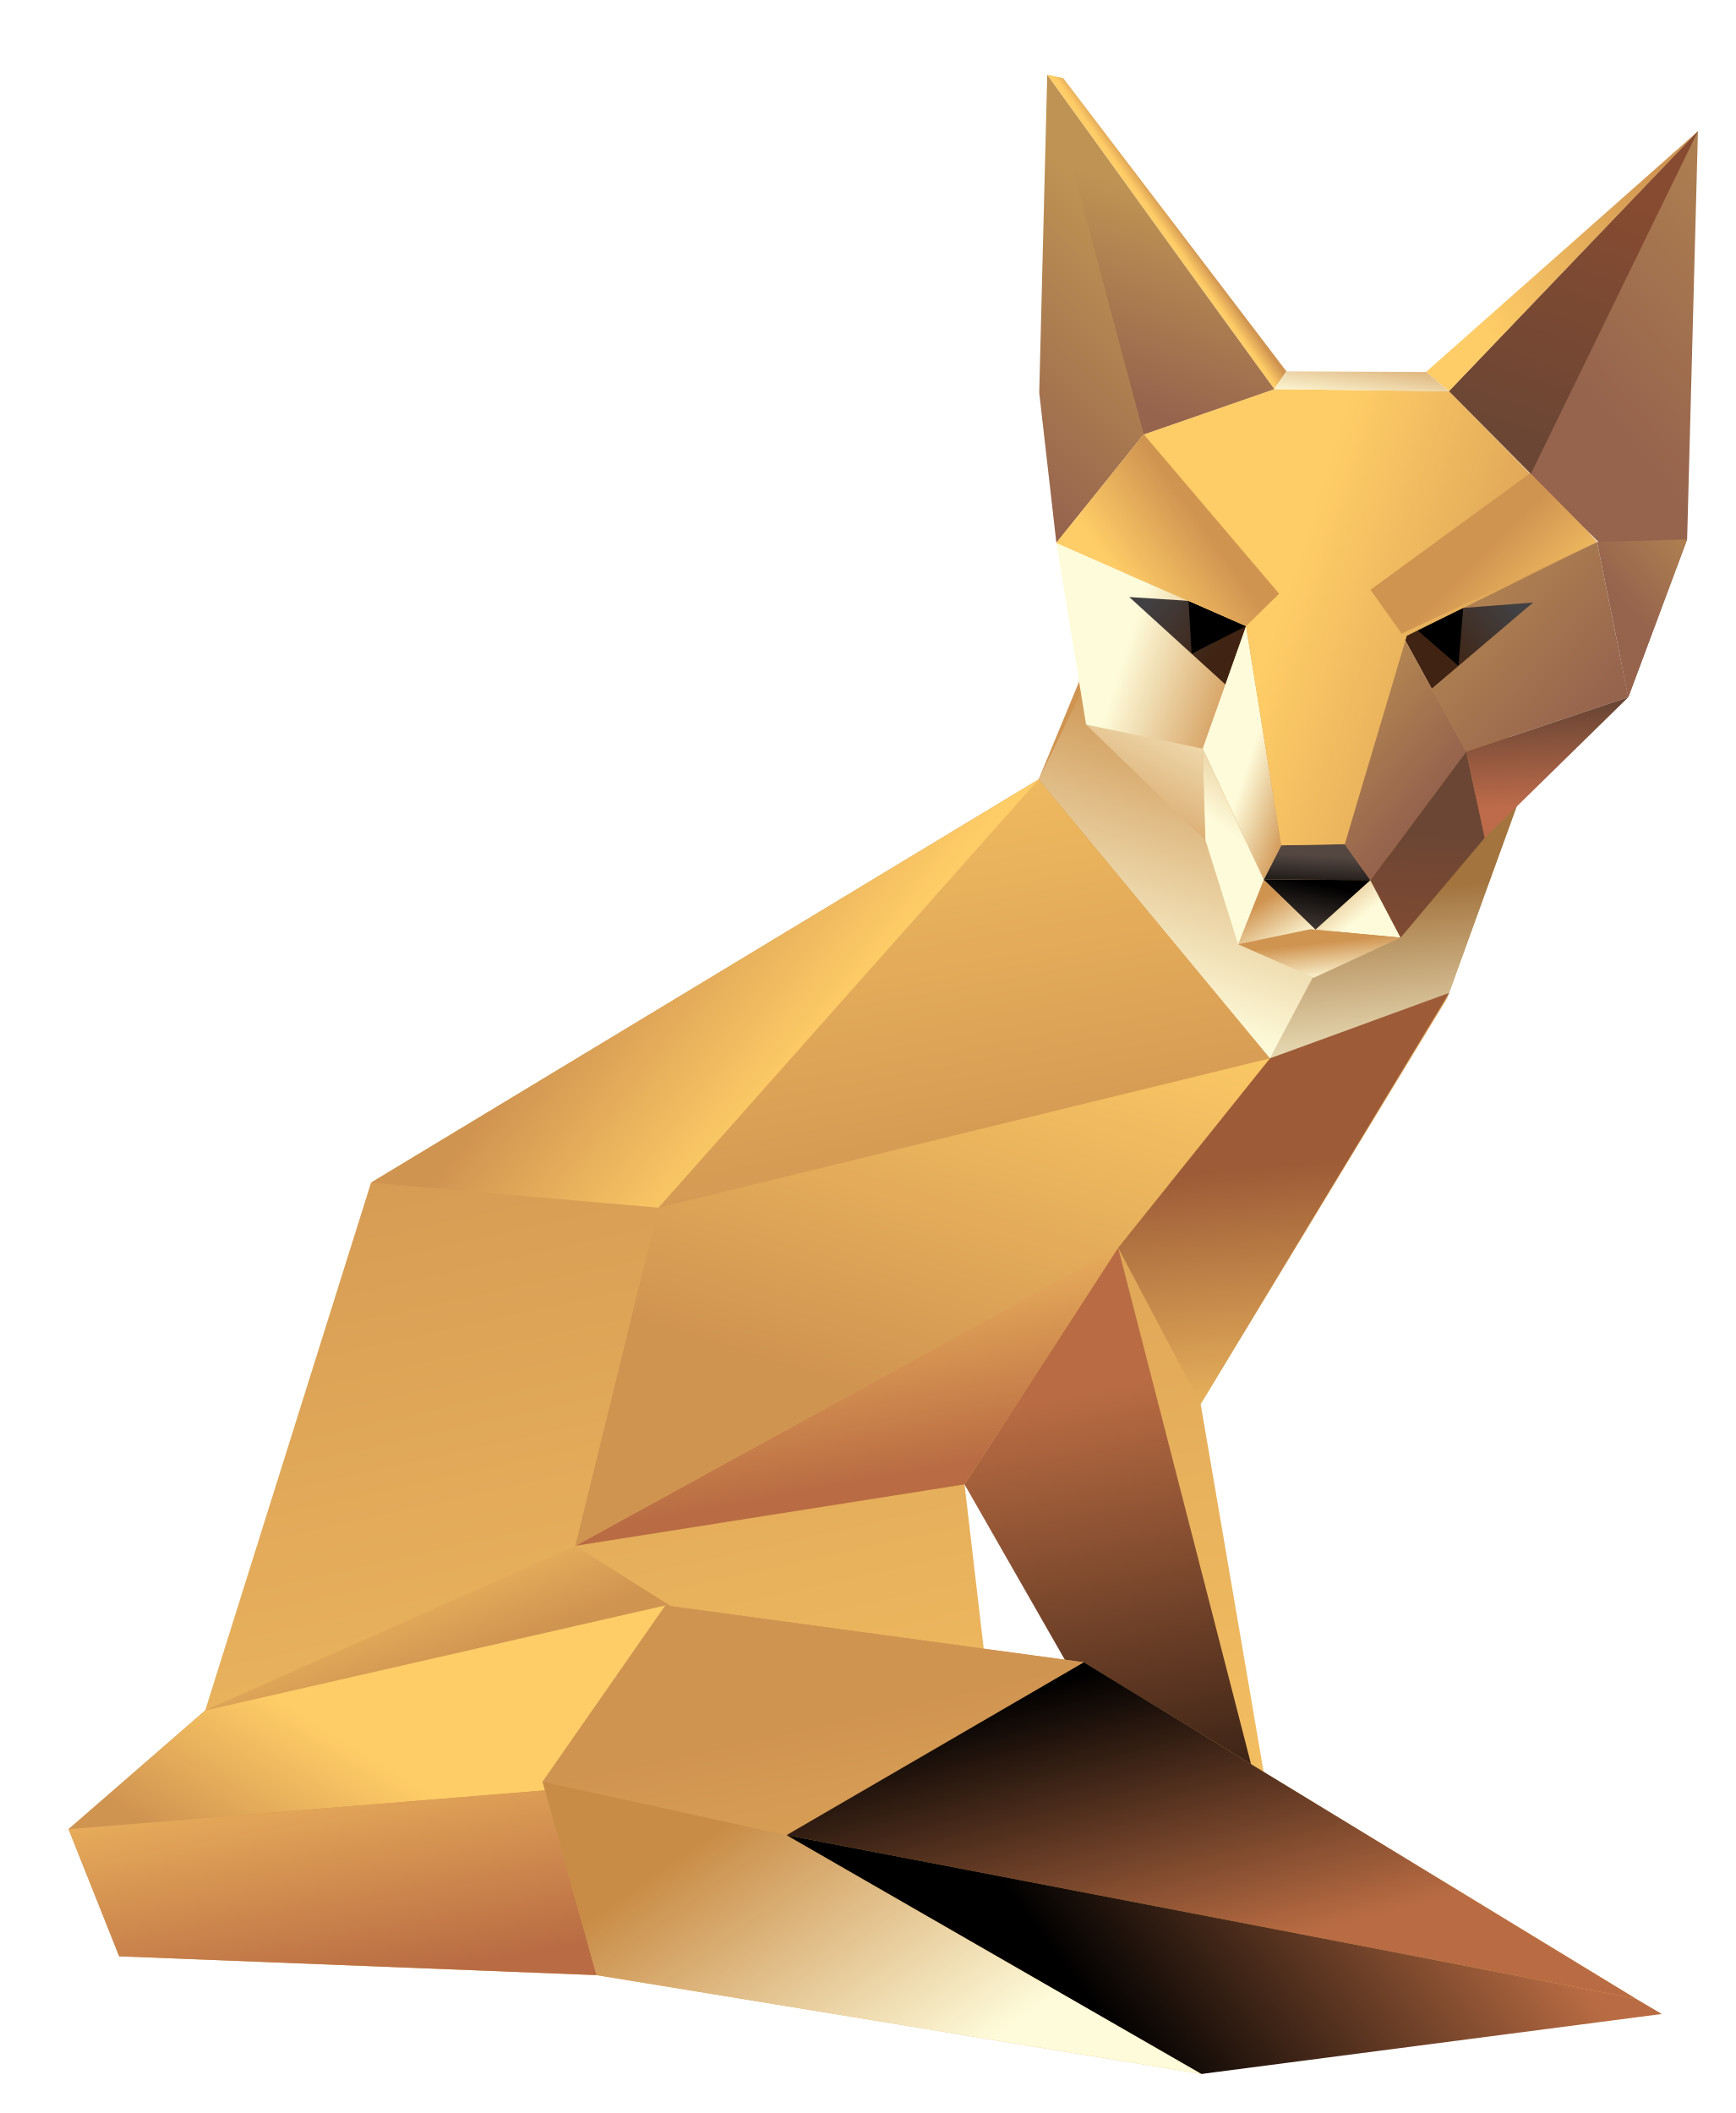
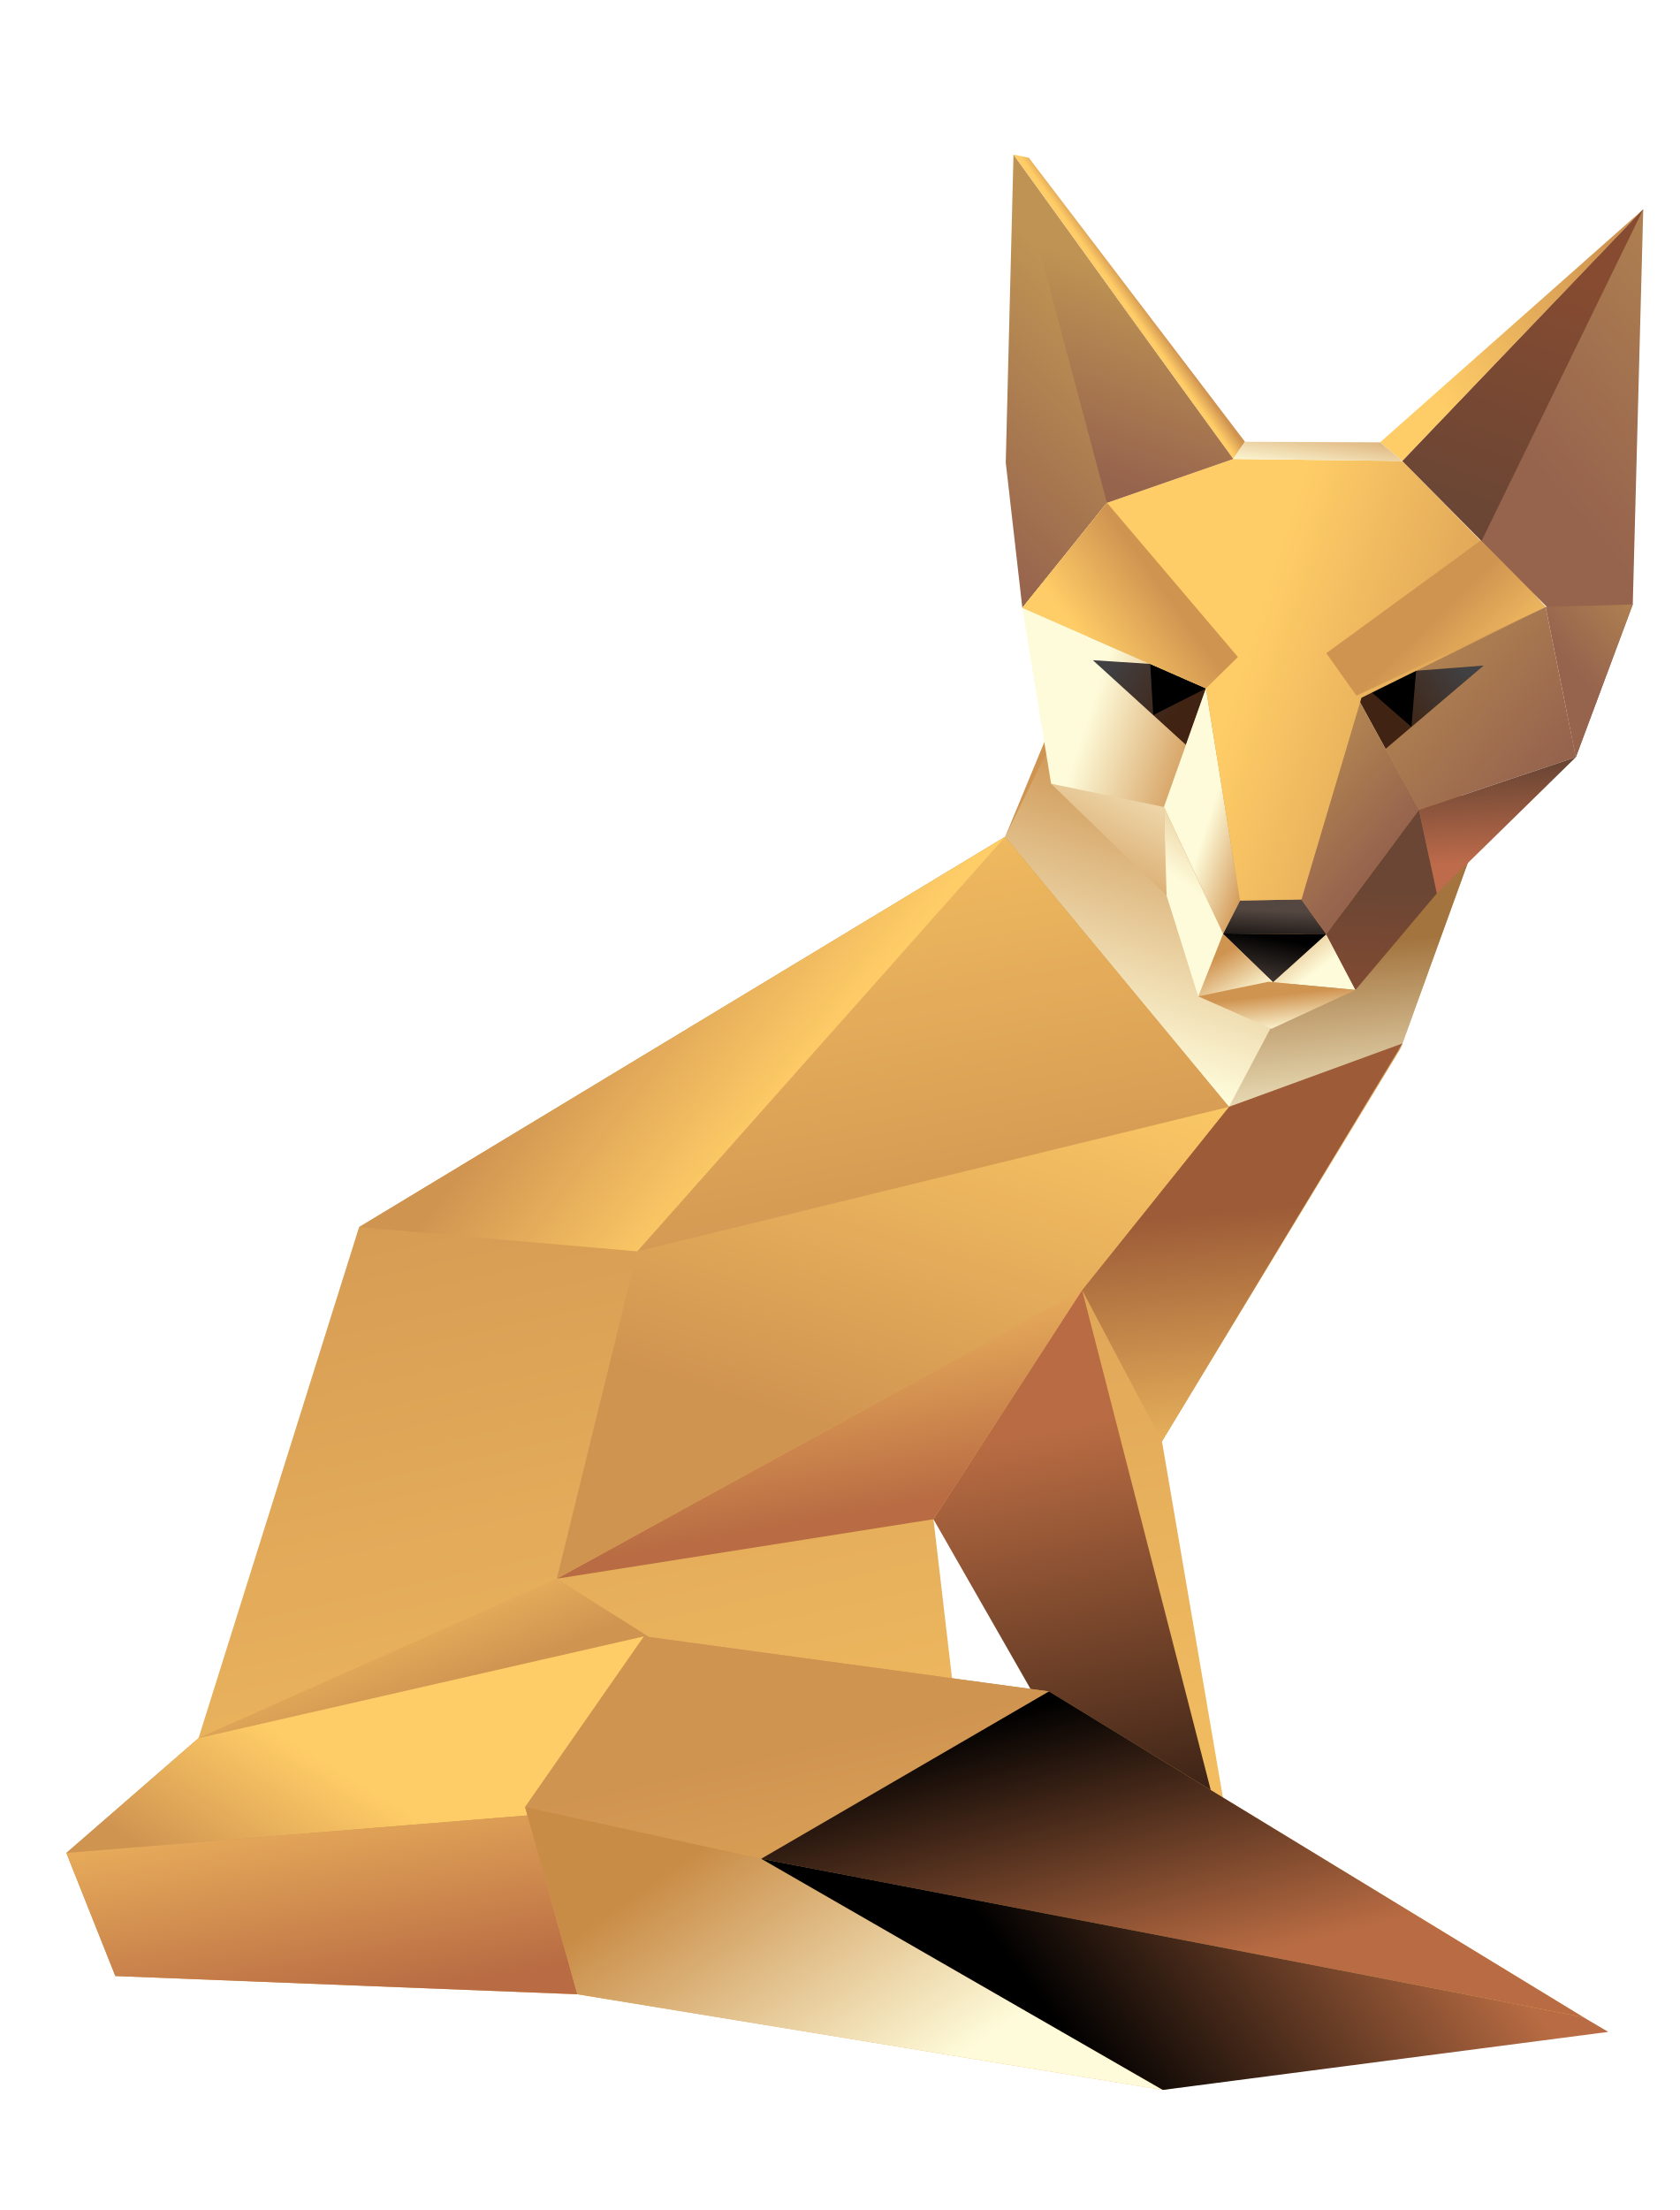
- <svg xmlns="http://www.w3.org/2000/svg" version="1.1" id="svg-layer" x="0px" y="0px" width="322px" height="392px" viewBox="0 0 322 392" enable-background="new 0 0 322 392" xml:space="preserve">
+ <svg xmlns="http://www.w3.org/2000/svg" version="1.1" id="svg-layer" x="0px" y="0px" width="222px" height="292px" viewBox="0 0 322 392" enable-background="new 0 0 322 392" xml:space="preserve">
  <linearGradient id="SVGID_1_" gradientUnits="userSpaceOnUse" x1="190.071" y1="131.97" x2="222.065" y2="370.144" gradientTransform="matrix(0.9964 -0.0852 0.0852 0.9964 -52.8605 51.5599)">
    <stop offset="0" style="stop-color:#D09451" />
    <stop offset="1" style="stop-color:#FFCD67" />
  </linearGradient>
  <polygon fill="url(#SVGID_1_)" points="213.055,95.366 192.691,144.594 68.829,219.42 38.063,317.327 121.14,300.587 182.5,305.835  178.942,275.382 211.207,316.358 234.689,330.21 222.75,260.472 268.496,185.15 284.9,139.703 " />
  <linearGradient id="SVGID_2_" gradientUnits="userSpaceOnUse" x1="217.093" y1="255.782" x2="231.657" y2="364.206" gradientTransform="matrix(0.9982 -0.0594 0.0594 0.9982 -34.3766 16.7626)">
    <stop offset="0" style="stop-color:#B96C43" />
    <stop offset="1" style="stop-color:#000000" />
  </linearGradient>
  <polygon fill="url(#SVGID_2_)" points="207.707,325.667 234.025,334.769 207.438,231.462 178.942,275.382 " />
  <linearGradient id="SVGID_3_" gradientUnits="userSpaceOnUse" x1="284.281" y1="165.571" x2="285.641" y2="204.3" gradientTransform="matrix(0.9982 -0.0594 0.0594 0.9982 -34.3766 16.7626)">
    <stop offset="0" style="stop-color:#A3743E" />
    <stop offset="1" style="stop-color:#FEFBDA" />
  </linearGradient>
  <polygon fill="url(#SVGID_3_)" points="235.584,196.353 268.496,185.15 283.74,143.129 245.795,165.612 " />
  <linearGradient id="SVGID_4_" gradientUnits="userSpaceOnUse" x1="257.115" y1="128.653" x2="234.932" y2="184.554" gradientTransform="matrix(0.9982 -0.0594 0.0594 0.9982 -34.3766 16.7626)">
    <stop offset="0" style="stop-color:#C98C46" />
    <stop offset="1" style="stop-color:#FEFBDA" />
  </linearGradient>
  <polygon fill="url(#SVGID_4_)" points="192.691,144.594 235.584,196.353 248.332,172.309 206.697,116.062 " />
  <g>
    <g id="fox-nose-tip">
      <linearGradient id="SVGID_6_" gradientUnits="userSpaceOnUse" x1="272.486" y1="155.159" x2="271.989" y2="163.063" gradientTransform="matrix(1 -0.0082 0.0082 1 -29.1484 5.8137)">
        <stop offset="0" style="stop-color:#544741" />
        <stop offset="1" style="stop-color:#000000" />
      </linearGradient>
      <polygon fill="url(#SVGID_6_)" points="249.488,156.608 237.707,156.823 234.486,163.126 254.244,163.294   " />
      <linearGradient id="SVGID_7_" gradientUnits="userSpaceOnUse" x1="269.906" y1="170.992" x2="272.052" y2="160.321" gradientTransform="matrix(1 -0.0082 0.0082 1 -29.1484 5.8137)">
        <stop offset="0" style="stop-color:#544741" />
        <stop offset="1" style="stop-color:#000000" />
      </linearGradient>
      <polygon fill="url(#SVGID_7_)" points="234.486,163.126 234.445,163.202 244.055,172.489 254.244,163.294   " />
    </g>
    <linearGradient id="SVGID_8_" gradientUnits="userSpaceOnUse" x1="205.981" y1="77.392" x2="241.71" y2="41.664" gradientTransform="matrix(1 -0.0082 0.0082 1 -29.1484 5.8137)">
      <stop offset="0" style="stop-color:#96634D" />
      <stop offset="1" style="stop-color:#BF9353" />
    </linearGradient>
    <polygon fill="url(#SVGID_8_)" points="192.801,72.872 194.285,13.855 236.393,72.186 212.201,80.583 195.98,100.708  " />
    <linearGradient id="SVGID_13_" gradientUnits="userSpaceOnUse" x1="325.55" y1="128.051" x2="287.576" y2="95.503" gradientTransform="matrix(1 -0.0082 0.0082 1 -29.1484 5.8137)">
      <stop offset="0" style="stop-color:#96634D" />
      <stop offset="1" style="stop-color:#BF9353" />
    </linearGradient>
    <polygon id="eye-sock-right" fill="url(#SVGID_13_)" points="296.285,100.544 302.094,129.341 272.018,139.424 260.039,117.562  " />
    <linearGradient id="SVGID_10_" gradientUnits="userSpaceOnUse" x1="259.492" y1="125.008" x2="236.824" y2="117.452" gradientTransform="matrix(1 -0.0082 0.0082 1 -29.1484 5.8137)">
      <stop offset="0" style="stop-color:#D09451" />
      <stop offset="1" style="stop-color:#FEFBDA" />
    </linearGradient>
    <polygon id="eye-socket-left" fill="url(#SVGID_10_)" points="195.98,100.708 201.498,134.427 224.842,143.088 231.178,116.158  " />
    <linearGradient id="SVGID_16_" gradientUnits="userSpaceOnUse" x1="307.613" y1="107.537" x2="294.484" y2="116.775" gradientTransform="matrix(1 -0.0082 0.0082 1 -29.1484 5.8137)">
      <stop offset="0" style="stop-color:#414042" />
      <stop offset="1" style="stop-color:#402312" />
    </linearGradient>
    <polygon id="eye-right" fill="url(#SVGID_16_)" points="271.461,112.781 260.039,117.562 265.619,127.75 284.412,111.785  " />
    <linearGradient id="SVGID_17_" gradientUnits="userSpaceOnUse" x1="528.249" y1="106.674" x2="515.479" y2="115.66" gradientTransform="matrix(-1 0.0082 0.0082 1 741.0635 -0.2004)">
      <stop offset="0" style="stop-color:#414042" />
      <stop offset="1" style="stop-color:#402312" />
    </linearGradient>
    <polygon id="eye-left" fill="url(#SVGID_17_)" points="220.498,111.468 231.178,116.158 227.342,126.984 209.5,110.761  " />
    <polygon id="pupil-left" points="231.178,116.158 221.076,121.285 220.498,111.468  " />
    <polygon id="pupil-right" points="270.566,123.544 262.512,116.525 271.461,112.781  " />
    <g id="right-eyebrow" transform="translate(-3.43399 -12.019)">
      <animateTransform attributeType="XML" attributeName="transform" type="translate" from="-4,-14" to="0,0" begin="0s" dur="6s" values="-4,-14;0,0;-4,-14;-4,-14" keySplines="              0.6 0.1 0.8 0.1;              0.1 0.8 0.1 1;              0.1 0.8 0.1 1" keyTimes="              0;0.05;0.1;1" calcMode="spline" repeatCount="indefinite" />
      <linearGradient id="SVGID_16_" gradientUnits="userSpaceOnUse" x1="307.613" y1="107.537" x2="294.484" y2="116.775" gradientTransform="matrix(1 -0.0082 0.0082 1 -29.1484 5.8137)">
        <stop offset="0" style="stop-color:#414042" />
        <stop offset="1" style="stop-color:#402312" />
      </linearGradient>
      <polygon id="eye-right" fill="url(#SVGID_15_)" points="271.461,112.781 260.039,117.562 265.619,127.75 284.412,111.785  " />
    </g>
    <g id="left-eyebrow" transform="translate(3.43399 -12.019)">
      <animateTransform attributeType="XML" attributeName="transform" type="translate" from="4,-14" to="0,0" begin="0s" dur="6s" values="4,-14;0,0;4,-14;-4,-14" keySplines="              0.6 0.1 0.8 0.1;              0.1 0.8 0.1 1;              0.1 0.8 0.1 1" keyTimes="              0;0.05;0.1;1" calcMode="spline" repeatCount="indefinite" />
      <linearGradient id="SVGID_17_" gradientUnits="userSpaceOnUse" x1="528.249" y1="106.674" x2="515.479" y2="115.66" gradientTransform="matrix(-1 0.0082 0.0082 1 741.0635 -0.2004)">
        <stop offset="0" style="stop-color:#414042" />
        <stop offset="1" style="stop-color:#402312" />
      </linearGradient>
      <polygon id="eye-left" fill="url(#SVGID_14_)" points="220.498,111.468 231.178,116.158 227.342,126.984 209.5,110.761  " />
    </g>
    <linearGradient id="SVGID_11_" gradientUnits="userSpaceOnUse" x1="271.097" y1="139.377" x2="260.241" y2="135.758" gradientTransform="matrix(1 -0.0082 0.0082 1 -29.1484 5.8137)">
      <stop offset="0" style="stop-color:#D09451" />
      <stop offset="1" style="stop-color:#FEFBDA" />
    </linearGradient>
    <polygon id="nose-side-left" fill="url(#SVGID_11_)" points="223.121,138.893 234.486,163.126 237.707,156.823 231.178,116.158  " />
    <linearGradient id="SVGID_12_" gradientUnits="userSpaceOnUse" x1="293.548" y1="144.137" x2="269.619" y2="123.626" gradientTransform="matrix(1 -0.0082 0.0082 1 -29.1484 5.8137)">
      <stop offset="0" style="stop-color:#96634D" />
      <stop offset="1" style="stop-color:#BF9353" />
    </linearGradient>
    <polygon id="nose-side-right" fill="url(#SVGID_12_)" points="260.039,117.562 272.018,139.424 254.244,163.294 249.488,156.608  " />
    <linearGradient id="SVGID_9_" gradientUnits="userSpaceOnUse" x1="320.131" y1="124.066" x2="266.788" y2="106.285" gradientTransform="matrix(1 -0.0082 0.0082 1 -29.1484 5.8137)">
      <stop offset="0" style="stop-color:#D09451" />
      <stop offset="1" style="stop-color:#FFCD67" />
    </linearGradient>
    <polygon fill="url(#SVGID_9_)" points="249.488,156.608 260.994,117.951 296.285,100.544 268.85,72.577 236.393,72.186  212.201,80.583 195.98,100.708 231.178,116.158 237.707,156.823  " />
    <linearGradient id="SVGID_14_" gradientUnits="userSpaceOnUse" x1="251.51" y1="93.588" x2="236.491" y2="104.156" gradientTransform="matrix(1 -0.0082 0.0082 1 -29.1484 5.8137)">
      <stop offset="0" style="stop-color:#D09451" />
      <stop offset="1" style="stop-color:#FFCD67" />
    </linearGradient>
    <polygon id="brow-left" fill="url(#SVGID_14_)" points="212.201,80.583 237.309,110.144 231.178,116.158 195.98,100.708  " />
    <linearGradient id="SVGID_15_" gradientUnits="userSpaceOnUse" x1="302.179" y1="100.565" x2="317.346" y2="116.377" gradientTransform="matrix(1 -0.0082 0.0082 1 -29.1484 5.8137)">
      <stop offset="0" style="stop-color:#D09451" />
      <stop offset="1" style="stop-color:#FFCD67" />
    </linearGradient>
    <polygon id="brow-right" fill="url(#SVGID_15_)" points="254.252,109.414 260.039,117.562 296.285,100.544 284.701,87.198  " />
    <linearGradient id="SVGID_18_" gradientUnits="userSpaceOnUse" x1="330.26" y1="79.485" x2="391.229" y2="28.677" gradientTransform="matrix(1 -0.0082 0.0082 1 -29.1484 5.8137)">
      <stop offset="0" style="stop-color:#96634D" />
      <stop offset="1" style="stop-color:#BF9353" />
    </linearGradient>
    <polygon fill="url(#SVGID_18_)" points="268.85,72.577 315.006,24.339 313,100.075 302.094,129.341 296.529,100.538  " />
    <linearGradient id="SVGID_19_" gradientUnits="userSpaceOnUse" x1="233.136" y1="155.516" x2="251.942" y2="119.54" gradientTransform="matrix(1 -0.0082 0.0082 1 -29.1484 5.8137)">
      <stop offset="0" style="stop-color:#D09451" />
      <stop offset="1" style="stop-color:#FEFBDA" />
    </linearGradient>
    <polygon fill="url(#SVGID_19_)" points="201.498,134.427 223.639,155.884 223.121,138.893  " />
    <linearGradient id="SVGID_20_" gradientUnits="userSpaceOnUse" x1="261.062" y1="164.114" x2="266.161" y2="172.797" gradientTransform="matrix(1 -0.0082 0.0082 1 -29.1484 5.8137)">
      <stop offset="0" style="stop-color:#D09451" />
      <stop offset="1" style="stop-color:#FEFBDA" />
    </linearGradient>
    <polygon fill="url(#SVGID_20_)" points="234.445,163.202 229.695,175.172 244.055,172.489  " />
    <linearGradient id="SVGID_21_" gradientUnits="userSpaceOnUse" x1="493.912" y1="156.936" x2="486.212" y2="167.204" gradientTransform="matrix(-1 0.0082 0.0082 1 736.3818 -0.1624)">
      <stop offset="0" style="stop-color:#D09451" />
      <stop offset="1" style="stop-color:#FEFBDA" />
    </linearGradient>
    <polygon fill="url(#SVGID_21_)" points="254.244,163.294 259.844,173.946 244.055,172.489  " />
    <linearGradient id="SVGID_22_" gradientUnits="userSpaceOnUse" x1="272.546" y1="128.973" x2="256.125" y2="150.867" gradientTransform="matrix(1 -0.0082 0.0082 1 -29.1484 5.8137)">
      <stop offset="0" style="stop-color:#D09451" />
      <stop offset="1" style="stop-color:#FEFBDA" />
    </linearGradient>
    <polygon fill="url(#SVGID_22_)" points="223.639,155.884 229.695,175.172 234.445,163.202 223.121,138.893  " />
    <linearGradient id="SVGID_23_" gradientUnits="userSpaceOnUse" x1="315.019" y1="128.12" x2="315.673" y2="146.149" gradientTransform="matrix(1 -0.0082 0.0082 1 -29.1484 5.8137)">
      <stop offset="0" style="stop-color:#6B4634" />
      <stop offset="1" style="stop-color:#BD6B4A" />
    </linearGradient>
    <polygon fill="url(#SVGID_23_)" points="302.094,129.341 275.43,155.458 272.018,139.424  " />
    <linearGradient id="SVGID_24_" gradientUnits="userSpaceOnUse" x1="292.978" y1="150.878" x2="291.667" y2="175.463" gradientTransform="matrix(1 -0.0082 0.0082 1 -29.1484 5.8137)">
      <stop offset="0" style="stop-color:#6B4634" />
      <stop offset="1" style="stop-color:#864B31" />
    </linearGradient>
    <polygon fill="url(#SVGID_24_)" points="275.43,155.458 259.844,173.946 254.244,163.294 272.018,139.424  " />
    <linearGradient id="SVGID_25_" gradientUnits="userSpaceOnUse" x1="339.585" y1="31.989" x2="303.777" y2="57.185" gradientTransform="matrix(1 -0.0082 0.0082 1 -29.1484 5.8137)">
      <stop offset="0" style="stop-color:#D09451" />
      <stop offset="1" style="stop-color:#FFCD67" />
    </linearGradient>
    <polygon fill="url(#SVGID_25_)" points="264.561,69.006 315.006,24.339 268.85,72.577  " />
    <linearGradient id="SVGID_26_" gradientUnits="userSpaceOnUse" x1="246.882" y1="37.298" x2="244.721" y2="38.818" gradientTransform="matrix(1 -0.0082 0.0082 1 -29.1484 5.8137)">
      <stop offset="0" style="stop-color:#D09451" />
      <stop offset="1" style="stop-color:#FFCD67" />
    </linearGradient>
    <polygon fill="url(#SVGID_26_)" points="197.238,14.483 238.662,68.889 236.393,72.186 194.285,13.855  " />
    <linearGradient id="SVGID_27_" gradientUnits="userSpaceOnUse" x1="282.393" y1="60.328" x2="280.851" y2="71.432" gradientTransform="matrix(1 -0.0082 0.0082 1 -29.1484 5.8137)">
      <stop offset="0" style="stop-color:#D09451" />
      <stop offset="1" style="stop-color:#FEFBDA" />
    </linearGradient>
    <polygon fill="url(#SVGID_27_)" points="238.662,68.889 264.561,69.006 268.85,72.577 236.393,72.186  " />
    <linearGradient id="SVGID_28_" gradientUnits="userSpaceOnUse" x1="272.557" y1="171.388" x2="273.256" y2="178.385" gradientTransform="matrix(1 -0.0082 0.0082 1 -29.1484 5.8137)">
      <stop offset="0" style="stop-color:#D09451" />
      <stop offset="1" style="stop-color:#FEFBDA" />
    </linearGradient>
    <polygon id="chin" fill="url(#SVGID_28_)" points="229.695,175.172 243.736,181.393 259.844,173.946 243.148,172.375  " />
    <linearGradient id="SVGID_29_" gradientUnits="userSpaceOnUse" x1="233.418" y1="69.701" x2="246.53" y2="33.641" gradientTransform="matrix(1 -0.0082 0.0082 1 -29.1484 5.8137)">
      <stop offset="0" style="stop-color:#96634D" />
      <stop offset="1" style="stop-color:#BF9353" />
    </linearGradient>
    <polygon fill="url(#SVGID_29_)" points="194.619,14.831 212.201,80.583 236.393,72.186  " />
    <linearGradient id="SVGID_30_" gradientUnits="userSpaceOnUse" x1="308.862" y1="77.842" x2="325.282" y2="32.684" gradientTransform="matrix(1 -0.0082 0.0082 1 -29.1484 5.8137)">
      <stop offset="0" style="stop-color:#6B4634" />
      <stop offset="1" style="stop-color:#864B31" />
    </linearGradient>
    <polygon fill="url(#SVGID_30_)" points="284.014,87.897 315.006,24.339 268.85,72.577  " />
    <linearGradient id="SVGID_31_" gradientUnits="userSpaceOnUse" x1="330.042" y1="109.628" x2="351.408" y2="91.823" gradientTransform="matrix(1 -0.0082 0.0082 1 -29.1484 5.8137)">
      <stop offset="0" style="stop-color:#96634D" />
      <stop offset="1" style="stop-color:#BF9353" />
    </linearGradient>
    <polygon fill="url(#SVGID_31_)" points="296.285,100.544 313,100.075 302.094,129.341  " />
  </g>
  <linearGradient id="SVGID_34_" gradientUnits="userSpaceOnUse" x1="178.655" y1="269.075" x2="172.321" y2="217.143" gradientTransform="matrix(0.9982 -0.0594 0.0594 0.9982 -34.3766 16.7626)">
    <stop offset="0" style="stop-color:#B96C43" />
    <stop offset="1" style="stop-color:#FFCD67" />
  </linearGradient>
  <polygon fill="url(#SVGID_34_)" points="207.438,231.462 106.731,286.782 178.942,275.382 " />
  <linearGradient id="SVGID_36_" gradientUnits="userSpaceOnUse" x1="177.784" y1="225.469" x2="163.131" y2="105.319" gradientTransform="matrix(0.9982 -0.0594 0.0594 0.9982 -34.3766 16.7626)">
    <stop offset="0" style="stop-color:#D09451" />
    <stop offset="1" style="stop-color:#FFCD67" />
  </linearGradient>
  <polygon fill="url(#SVGID_36_)" points="207.438,231.462 235.584,196.353 192.691,144.594 68.829,219.42 " />
  <linearGradient id="SVGID_37_" gradientUnits="userSpaceOnUse" x1="260.986" y1="215.276" x2="262.995" y2="272.503" gradientTransform="matrix(0.9982 -0.0594 0.0594 0.9982 -34.3766 16.7626)">
    <stop offset="0" style="stop-color:#9D5B37" />
    <stop offset="1" style="stop-color:#FFCD67" />
  </linearGradient>
  <polygon fill="url(#SVGID_37_)" points="207.438,231.462 222.75,260.472 268.84,184.205 235.584,196.353 " />
  <linearGradient id="SVGID_39_" gradientUnits="userSpaceOnUse" x1="131.274" y1="181.54" x2="163.533" y2="208.28" gradientTransform="matrix(0.9991 -0.043 0.043 0.9991 -22.2784 -4.4059)">
    <stop offset="0" style="stop-color:#D09451" />
    <stop offset="1" style="stop-color:#FFCD67" />
  </linearGradient>
  <polygon fill="url(#SVGID_39_)" points="192.691,144.594 122.151,224.053 68.829,219.42 " />
  <linearGradient id="SVGID_40_" gradientUnits="userSpaceOnUse" x1="183.048" y1="253.904" x2="215.106" y2="169.754" gradientTransform="matrix(0.9982 -0.0594 0.0594 0.9982 -34.3766 16.7626)">
    <stop offset="0" style="stop-color:#D09451" />
    <stop offset="1" style="stop-color:#FFCD67" />
  </linearGradient>
  <polygon fill="url(#SVGID_40_)" points="106.731,286.782 122.151,224.053 235.584,196.353 207.438,231.462 " />
  <linearGradient id="SVGID_41_" gradientUnits="userSpaceOnUse" x1="98.409" y1="299.472" x2="88.648" y2="269.302" gradientTransform="matrix(0.9982 -0.0594 0.0594 0.9982 -34.3766 16.7626)">
    <stop offset="0" style="stop-color:#D09451" />
    <stop offset="1" style="stop-color:#FFCD67" />
  </linearGradient>
  <polygon fill="url(#SVGID_41_)" points="38.063,317.327 106.731,286.782 175.922,330.45 " />
  <g id="tail-start" transform="rotate(0)">
    <animateTransform attributeType="XML" attributeName="transform" type="rotate" from="0 12.721,339.345" to="2 12.721,339.345" begin="0s" dur="14s" values="0 12.721,339.345; 2 12.721,339.345; 0 12.721,339.345; 0 12.721,339.345" keySplines="              0.6 0.1 0.6 0.1;              0.1 0.6 0.1 1;              0.1 0.8 0.1 1" keyTimes="              0;0.06;0.1;1" calcMode="spline" repeatCount="indefinite" />
    <linearGradient id="SVGID_5_" gradientUnits="userSpaceOnUse" x1="181.528" y1="284.162" x2="197.135" y2="400.342" gradientTransform="matrix(0.9964 -0.0852 0.0852 0.9964 -52.8605 51.5604)">
      <stop offset="0" style="stop-color:#D09451" />
      <stop offset="1" style="stop-color:#FFCD67" />
    </linearGradient>
    <polygon id="tail-start-base" fill="url(#SVGID_5_)" points="12.721,339.345 38.063,317.327 123.454,297.837 120.669,330.548 110.677,366.423 22.109,362.929" />
    <linearGradient id="SVGID_38_" gradientUnits="userSpaceOnUse" x1="65.04" y1="340.432" x2="83.673" y2="313.813" gradientTransform="matrix(0.9982 -0.0594 0.0594 0.9982 -34.3766 16.7626)">
      <stop offset="0" style="stop-color:#D09451" />
      <stop offset="1" style="stop-color:#FFCD67" />
    </linearGradient>
    <polygon id="tail-start-top" fill="url(#SVGID_38_)" points="12.721,339.345 38.063,317.327 123.454,297.837 120.669,330.548 " />
    <linearGradient id="SVGID_35_" gradientUnits="userSpaceOnUse" x1="81.055" y1="356.557" x2="73.995" y2="298.663" gradientTransform="matrix(0.9982 -0.0594 0.0594 0.9982 -34.3766 16.7626)">
      <stop offset="0" style="stop-color:#B96C43" />
      <stop offset="1" style="stop-color:#FFCD67" />
    </linearGradient>
    <polygon id="tail-start-bottom" fill="url(#SVGID_35_)" points="12.721,339.345 120.669,330.548 110.677,366.423 22.109,362.929 " />
  </g>
  <g id="tail-end-main" transform="translate(0 0)">
    <animateTransform attributeType="XML" attributeName="transform" type="translate" from="0,0" to="-6,6" begin="0s" dur="14s" values="0,0;-6,6;0,0;0,0" keySplines="              0.6 0.1 0.6 0.1;              0.1 0.6 0.1 1;              0.1 0.8 0.1 1" keyTimes="              0;0.06;0.1;1" calcMode="spline" repeatCount="indefinite" />
    <g id="tail-end" transform="rotate(0)">
      <animateTransform attributeType="XML" attributeName="transform" type="rotate" from="0 100.669,330.548" to="-10 100.669,330.548" begin="0s" dur="14s" values="0 100.669,330.548; -10 100.669,330.548; 0 100.669,330.548; 0 100.669,330.548" keySplines="              0.6 0.1 0.6 0.1;              0.1 0.6 0.1 1;              0.1 0.8 0.1 1" keyTimes="              0;0.06;0.1;1" calcMode="spline" repeatCount="indefinite" />
      <linearGradient id="SVGID_5_" gradientUnits="userSpaceOnUse" x1="181.528" y1="284.162" x2="197.135" y2="400.342" gradientTransform="matrix(0.9964 -0.0852 0.0852 0.9964 -52.8605 51.5604)">
        <stop offset="0" style="stop-color:#D09451" />
        <stop offset="1" style="stop-color:#FFCD67" />
      </linearGradient>
      <polygon id="tail-mid-base" fill="url(#SVGID_5_)" points="100.669,330.548 123.454,297.837 201.082,308.386 303.502,370.8 222.908,384.755 110.677,366.423 " />
      <linearGradient id="SVGID_5_" gradientUnits="userSpaceOnUse" x1="181.528" y1="284.162" x2="197.135" y2="400.342" gradientTransform="matrix(0.9964 -0.0852 0.0852 0.9964 -52.8605 51.5604)">
        <stop offset="0" style="stop-color:#D09451" />
        <stop offset="1" style="stop-color:#FFCD67" />
      </linearGradient>
      <polygon id="tail-mid-top" fill="url(#SVGID_5_)" points="100.669,330.548 123.454,297.837 201.082,308.386 145.922,340.45 100.669,330.548 " />
      <linearGradient id="SVGID_42_" gradientUnits="userSpaceOnUse" x1="142.759" y1="348.676" x2="175.588" y2="400.138" gradientTransform="matrix(0.9991 -0.043 0.043 0.9991 -22.2784 -4.4059)">
        <stop offset="0" style="stop-color:#C98C46" />
        <stop offset="1" style="stop-color:#FEFBDA" />
      </linearGradient>
      <polygon id="tail-mid-bottom" fill="url(#SVGID_42_)" points="100.669,330.548 145.922,340.45 222.908,384.755 110.677,366.423 " />
      <linearGradient id="SVGID_32_" gradientUnits="userSpaceOnUse" x1="239.934" y1="360.894" x2="228.905" y2="304.872" gradientTransform="matrix(0.9982 -0.0594 0.0594 0.9982 -34.3766 16.7626)">
        <stop offset="0" style="stop-color:#B96C43" />
        <stop offset="1" style="stop-color:#000000" />
      </linearGradient>
      <polygon id="tail-end-top" fill="url(#SVGID_32_)" points="201.082,308.386 145.922,340.45 303.502,370.8  " />
      <linearGradient id="SVGID_33_" gradientUnits="userSpaceOnUse" x1="279.532" y1="329.688" x2="216.98" y2="370.946" gradientTransform="matrix(0.9982 -0.0594 0.0594 0.9982 -34.3766 16.7626)">
        <stop offset="0" style="stop-color:#B96C43" />
        <stop offset="1" style="stop-color:#000000" />
      </linearGradient>
      <polygon id="tail-end-bottom" fill="url(#SVGID_33_)" points="145.922,340.45 222.908,384.755 308.299,373.632 303.502,370.8  " />
    </g>
  </g>
</svg>
